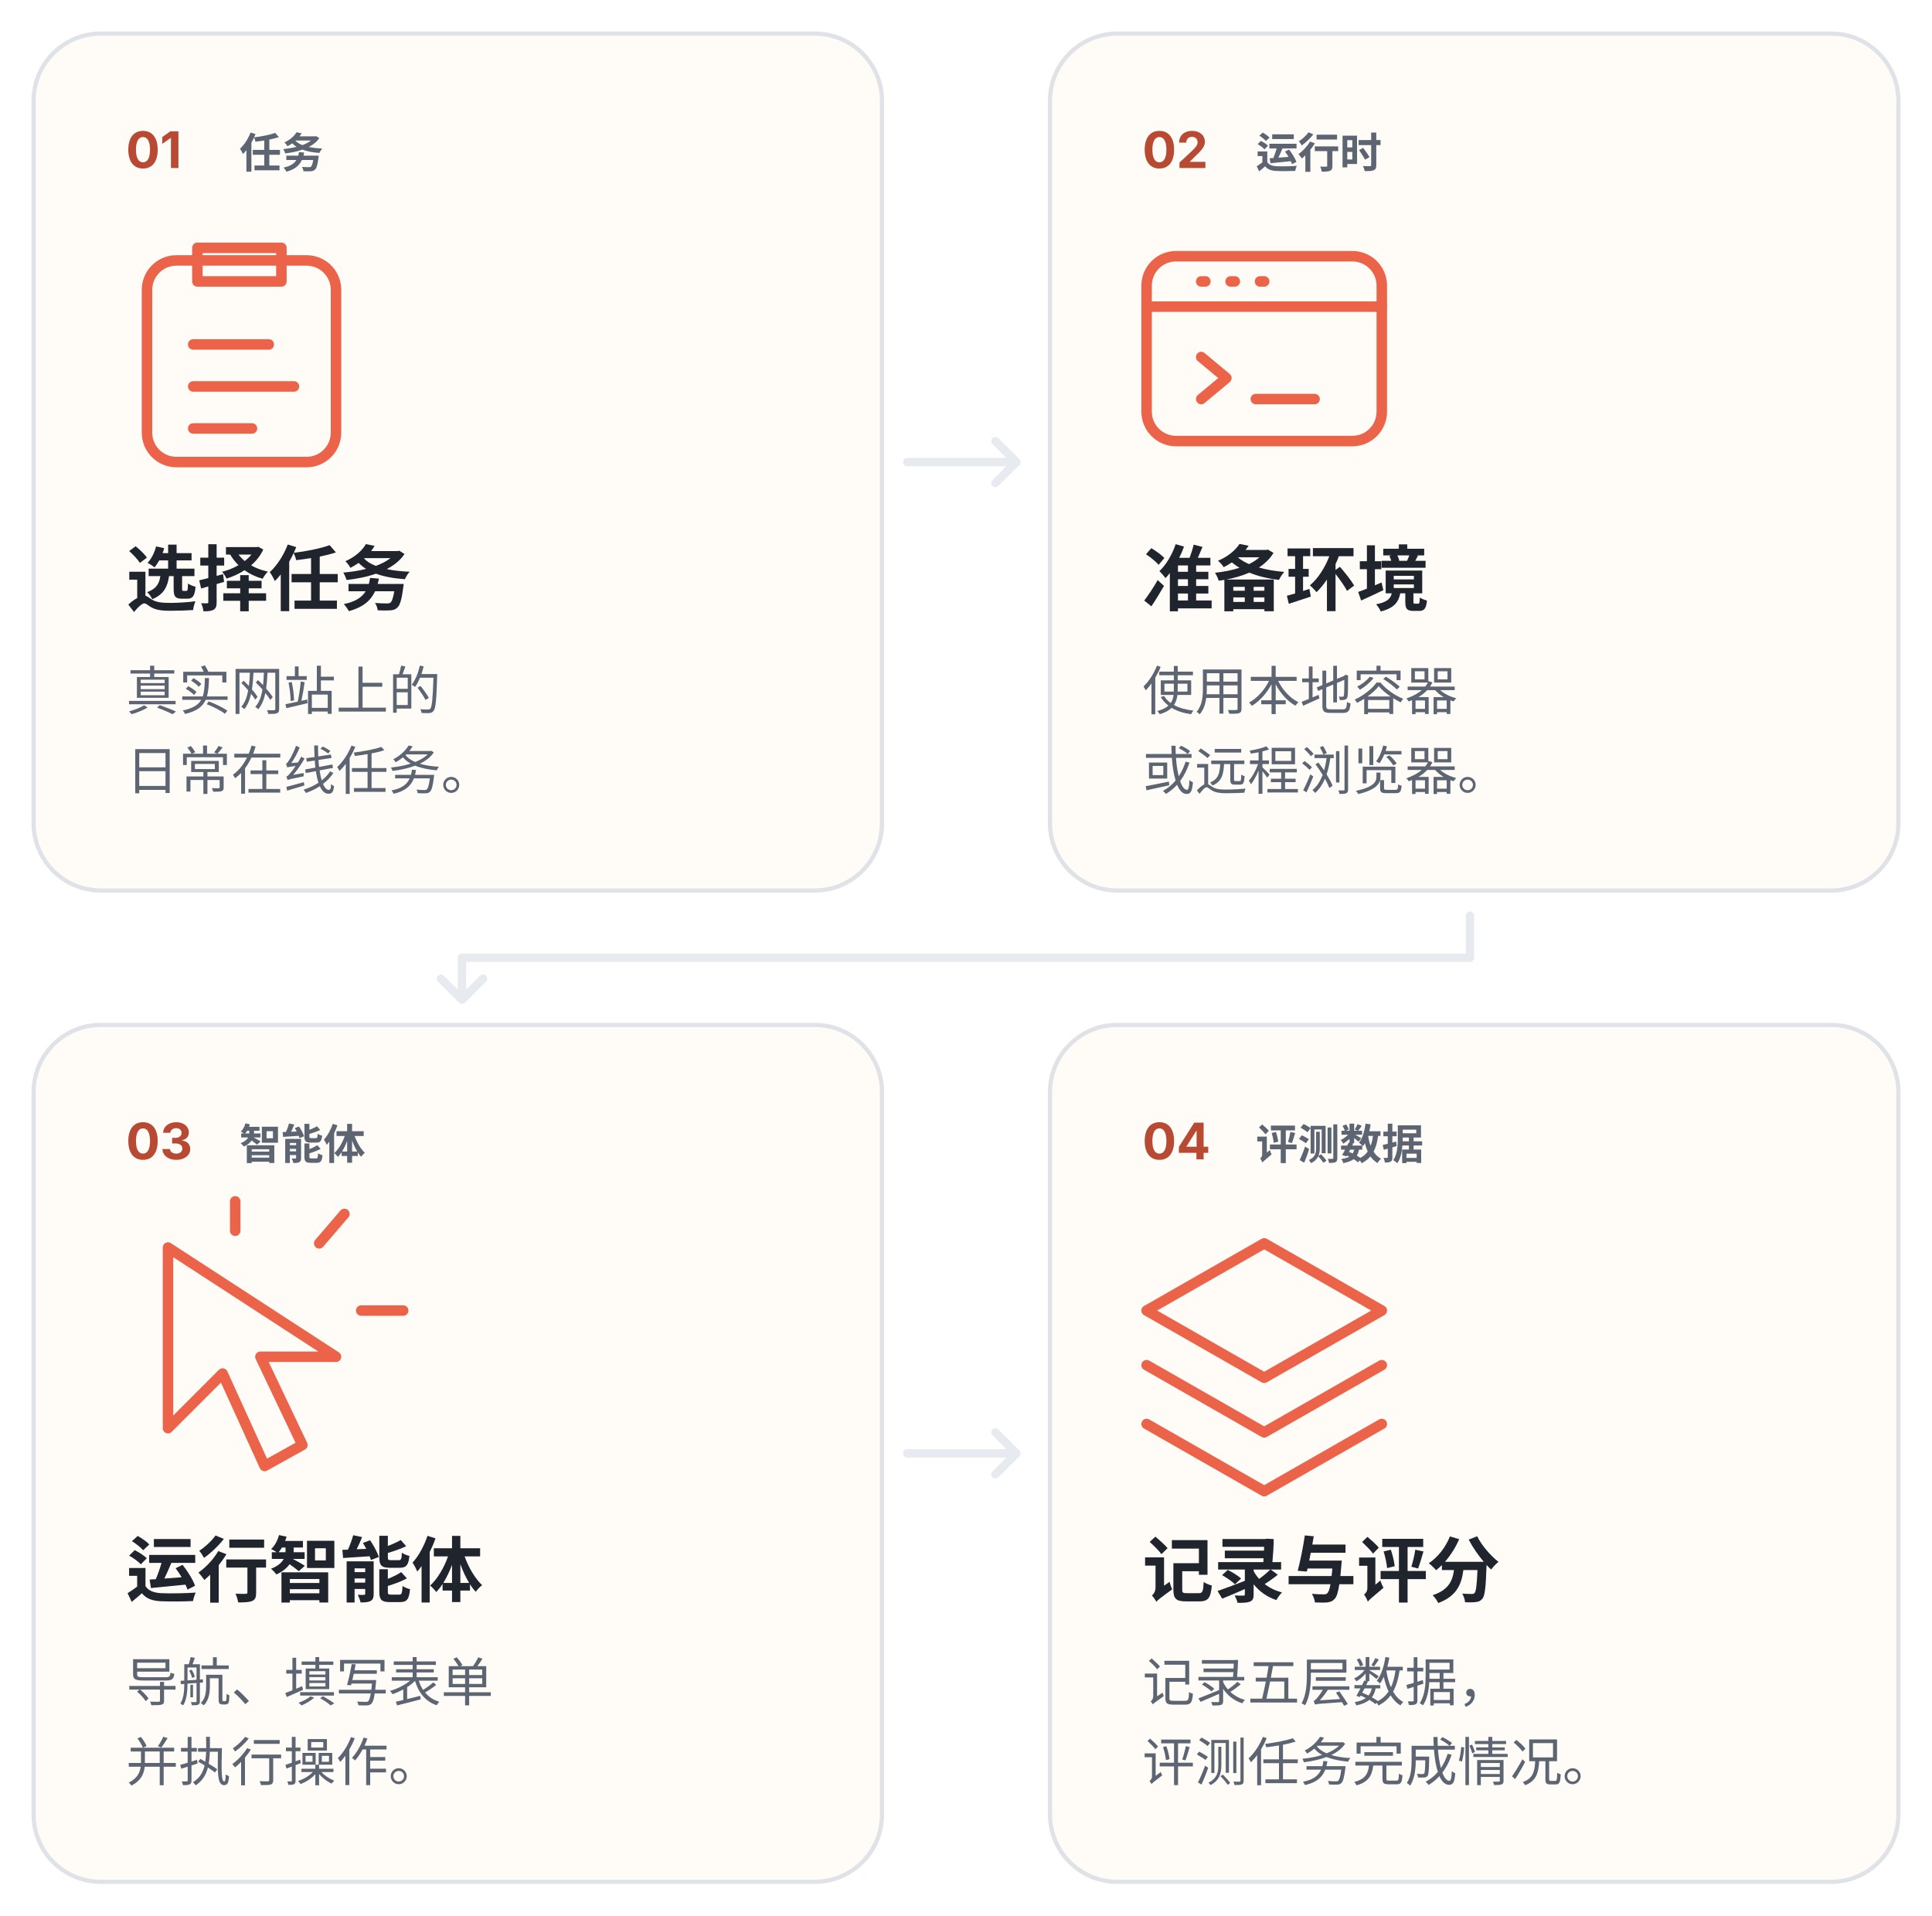
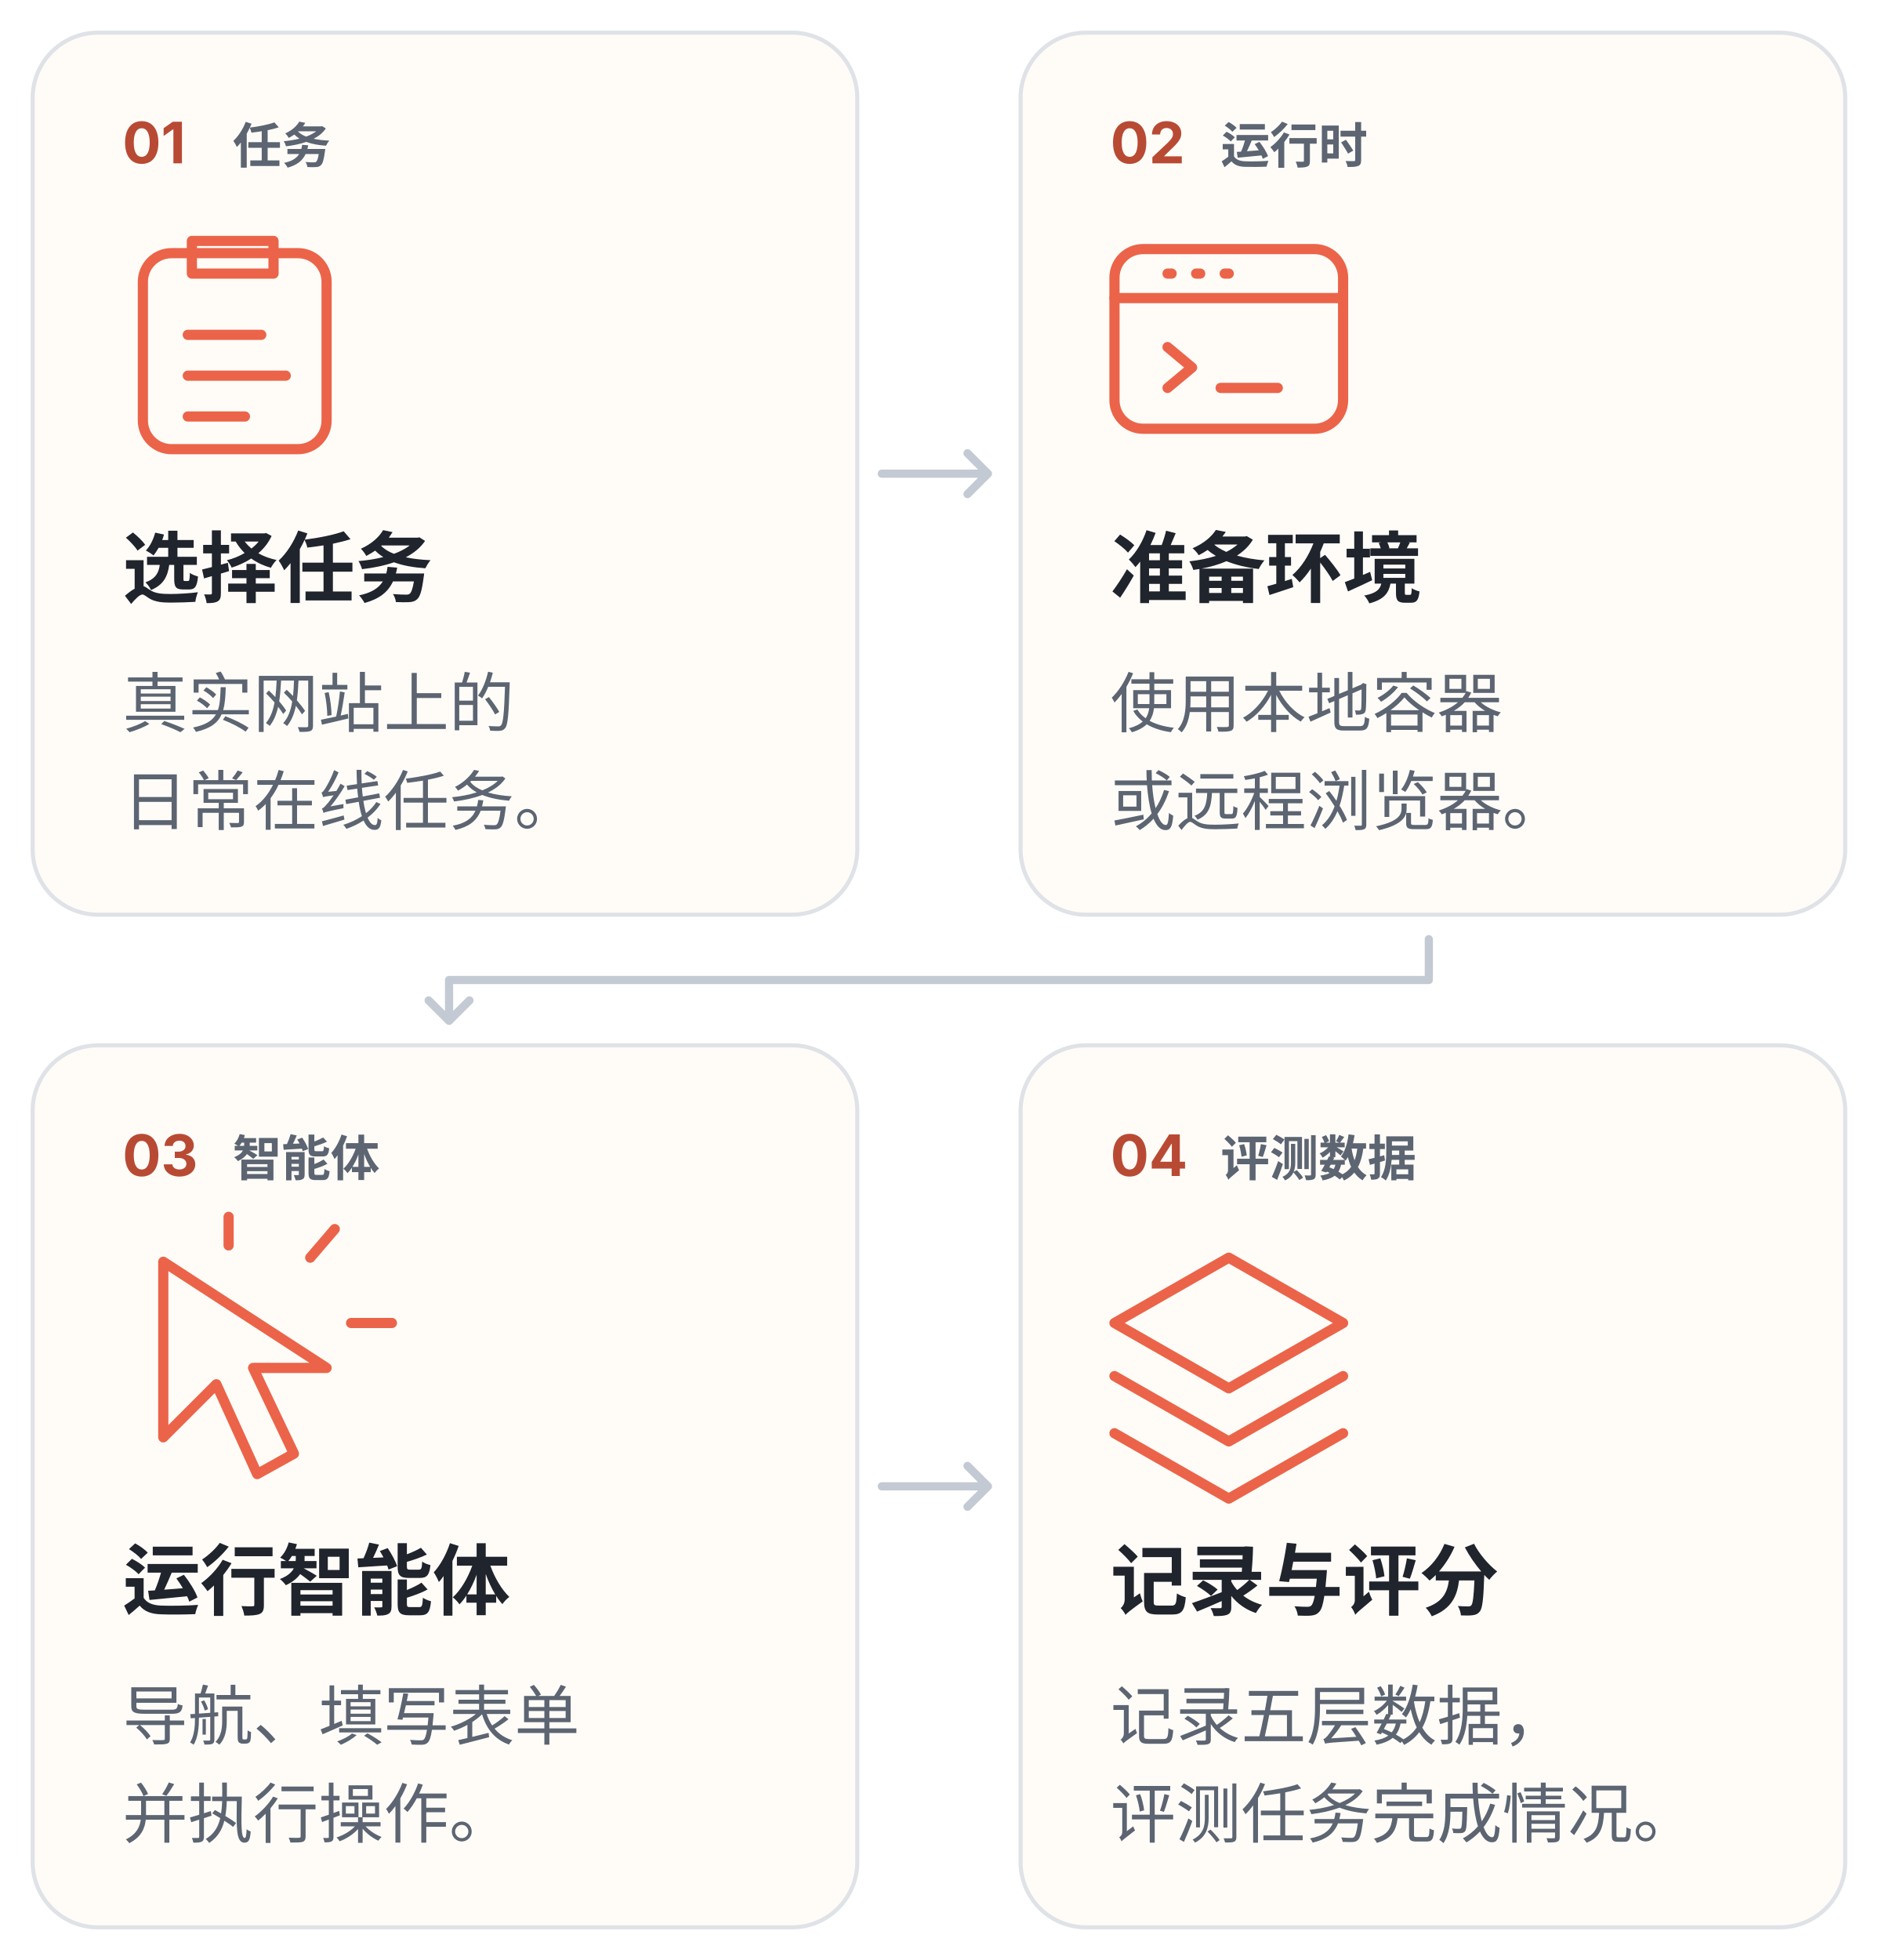
- <svg xmlns="http://www.w3.org/2000/svg" width="460" height="456" viewBox="0 0 460 456" font-family="system-ui, -apple-system, BlinkMacSystemFont, Segoe UI, sans-serif" role="img" aria-labelledby="title desc">
+ <svg xmlns="http://www.w3.org/2000/svg" width="460" height="480" viewBox="0 0 460 480" font-family="system-ui, -apple-system, BlinkMacSystemFont, Segoe UI, sans-serif" role="img" aria-labelledby="title desc">
  <g transform="translate(8 8)">
-     <rect width="202" height="204" rx="16" fill="#FFFCF8" stroke="#DFE2E6" />
-     <text x="22" y="32" font-size="12" font-weight="750" fill="#B84A34">01</text>
-     <text x="49" y="32" font-size="10" font-weight="650" fill="#5C6571">任务</text>
+     <rect width="202" height="216" rx="16" fill="#FFFCF8" stroke="#DFE2E6" />
+     <text x="22" y="32" font-size="14" font-weight="750" fill="#B84A34">01</text>
+     <text x="49" y="32" font-size="12" font-weight="650" fill="#5C6571">任务</text>
    <g fill="none" stroke="#EB6449" stroke-width="2.5" stroke-linecap="round" stroke-linejoin="round">
      <rect x="27" y="54" width="45" height="48" rx="7" />
      <path d="M39 51h20v8H39zM38 74h18m-18 10h24m-24 10h14" />
    </g>
-     <text x="22" y="136" font-size="17" font-weight="750" fill="#20242C">选择任务</text>
-     <text x="22" y="161" font-size="12.5" font-weight="500" fill="#5C6571">真实网站上的</text>
-     <text x="22" y="180" font-size="12.5" font-weight="500" fill="#5C6571">日常在线任务。</text>
+     <text x="22" y="138" font-size="19" font-weight="750" fill="#20242C">选择任务</text>
+     <text x="22" y="170" font-size="16" font-weight="500" fill="#5C6571">真实网站上的</text>
+     <text x="22" y="194" font-size="16" font-weight="500" fill="#5C6571">日常在线任务。</text>
  </g>
  <g transform="translate(250 8)">
-     <rect width="202" height="204" rx="16" fill="#FFFCF8" stroke="#DFE2E6" />
-     <text x="22" y="32" font-size="12" font-weight="750" fill="#B84A34">02</text>
-     <text x="49" y="32" font-size="10" font-weight="650" fill="#5C6571">运行时</text>
+     <rect width="202" height="216" rx="16" fill="#FFFCF8" stroke="#DFE2E6" />
+     <text x="22" y="32" font-size="14" font-weight="750" fill="#B84A34">02</text>
+     <text x="49" y="32" font-size="12" font-weight="650" fill="#5C6571">运行时</text>
    <g fill="none" stroke="#EB6449" stroke-width="2.5" stroke-linecap="round" stroke-linejoin="round">
      <rect x="23" y="53" width="56" height="44" rx="7" />
      <path d="M23 65h56m-43-6h1m6 0h1m6 0h1M36 77l6 5-6 5m13 0h14" />
    </g>
-     <text x="22" y="136" font-size="17" font-weight="750" fill="#20242C">准备环境</text>
-     <text x="22" y="161" font-size="12.5" font-weight="500" fill="#5C6571">使用本地容器</text>
-     <text x="22" y="180" font-size="12.5" font-weight="500" fill="#5C6571">或远程浏览器。</text>
+     <text x="22" y="138" font-size="19" font-weight="750" fill="#20242C">准备环境</text>
+     <text x="22" y="170" font-size="16" font-weight="500" fill="#5C6571">使用本地容器</text>
+     <text x="22" y="194" font-size="16" font-weight="500" fill="#5C6571">或远程浏览器。</text>
  </g>
-   <g transform="translate(8 244)">
-     <rect width="202" height="204" rx="16" fill="#FFFCF8" stroke="#DFE2E6" />
-     <text x="22" y="32" font-size="12" font-weight="750" fill="#B84A34">03</text>
-     <text x="49" y="32" font-size="10" font-weight="650" fill="#5C6571">智能体</text>
+   <g transform="translate(8 256)">
+     <rect width="202" height="216" rx="16" fill="#FFFCF8" stroke="#DFE2E6" />
+     <text x="22" y="32" font-size="14" font-weight="750" fill="#B84A34">03</text>
+     <text x="49" y="32" font-size="12" font-weight="650" fill="#5C6571">智能体</text>
    <g fill="none" stroke="#EB6449" stroke-width="2.5" stroke-linecap="round" stroke-linejoin="round">
      <path d="M32 53v43l13-13 10 22 9-5-10-21h18ZM68 52l6-7m4 23h10M48 49V42" />
    </g>
-     <text x="22" y="136" font-size="17" font-weight="750" fill="#20242C">运行智能体</text>
-     <text x="22" y="161" font-size="12.5" font-weight="500" fill="#5C6571">导航、填写表单</text>
-     <text x="22" y="180" font-size="12.5" font-weight="500" fill="#5C6571">并执行操作。</text>
+     <text x="22" y="138" font-size="19" font-weight="750" fill="#20242C">运行智能体</text>
+     <text x="22" y="170" font-size="16" font-weight="500" fill="#5C6571">导航、填写表单</text>
+     <text x="22" y="194" font-size="16" font-weight="500" fill="#5C6571">并执行操作。</text>
  </g>
-   <g transform="translate(250 244)">
-     <rect width="202" height="204" rx="16" fill="#FFFCF8" stroke="#DFE2E6" />
-     <text x="22" y="32" font-size="12" font-weight="750" fill="#B84A34">04</text>
-     <text x="49" y="32" font-size="10" font-weight="650" fill="#5C6571">评测数据</text>
+   <g transform="translate(250 256)">
+     <rect width="202" height="216" rx="16" fill="#FFFCF8" stroke="#DFE2E6" />
+     <text x="22" y="32" font-size="14" font-weight="750" fill="#B84A34">04</text>
+     <text x="49" y="32" font-size="12" font-weight="650" fill="#5C6571">评测数据</text>
    <g fill="none" stroke="#EB6449" stroke-width="2.5" stroke-linecap="round" stroke-linejoin="round">
      <path d="m23 68 28-16 28 16-28 16Zm0 13 28 16 28-16m-56 14 28 16 28-16" />
    </g>
-     <text x="22" y="136" font-size="17" font-weight="750" fill="#20242C">记录与评分</text>
-     <text x="22" y="161" font-size="12.5" font-weight="500" fill="#5C6571">记录五层数据，</text>
-     <text x="22" y="180" font-size="12.5" font-weight="500" fill="#5C6571">评测任务完成情况。</text>
+     <text x="22" y="138" font-size="19" font-weight="750" fill="#20242C">记录与评分</text>
+     <text x="22" y="170" font-size="16" font-weight="500" fill="#5C6571">记录五层数据，</text>
+     <text x="22" y="194" font-size="16" font-weight="500" fill="#5C6571">评测任务完成情况。</text>
  </g>
-   <path d="M216 110h26m-5-5 5 5-5 5M216 346h26m-5-5 5 5-5 5M350 218v10H110v10m-5-5 5 5 5-5" fill="none" stroke="#E7EBEF" stroke-width="2" stroke-linecap="round" stroke-linejoin="round" />
+   <path d="M216 116h26m-5-5 5 5-5 5M216 364h26m-5-5 5 5-5 5M350 230v10H110v10m-5-5 5 5 5-5" fill="none" stroke="#C3CAD3" stroke-width="2" stroke-linecap="round" stroke-linejoin="round" />
</svg>
